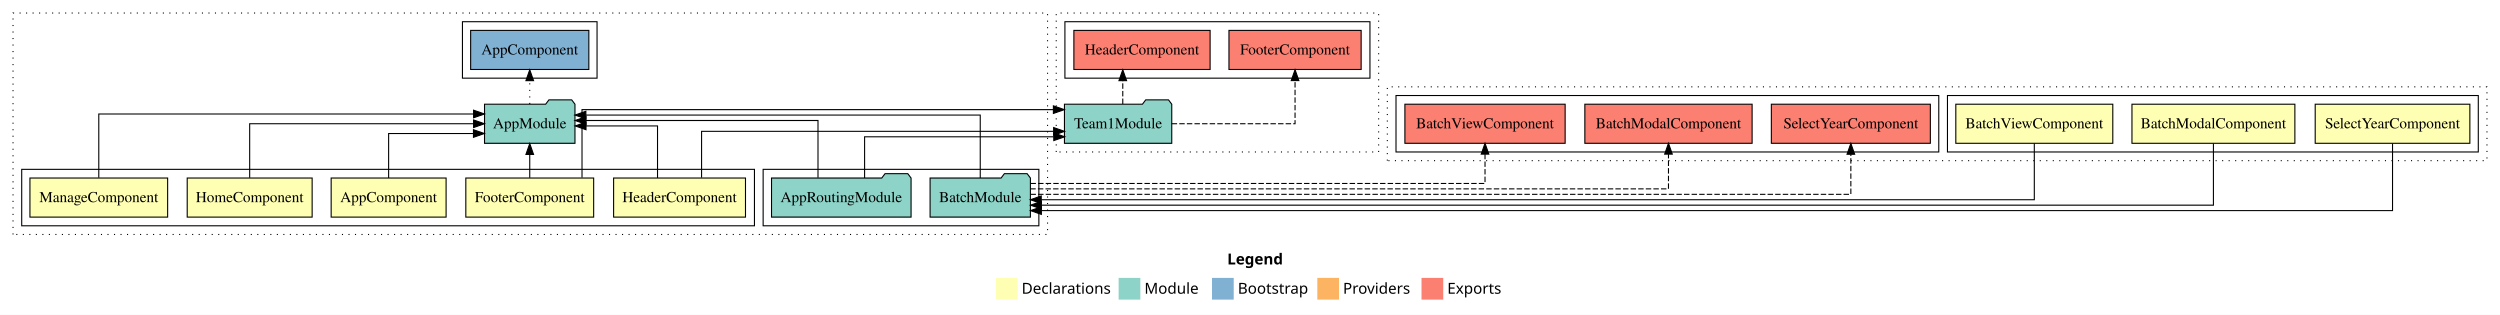
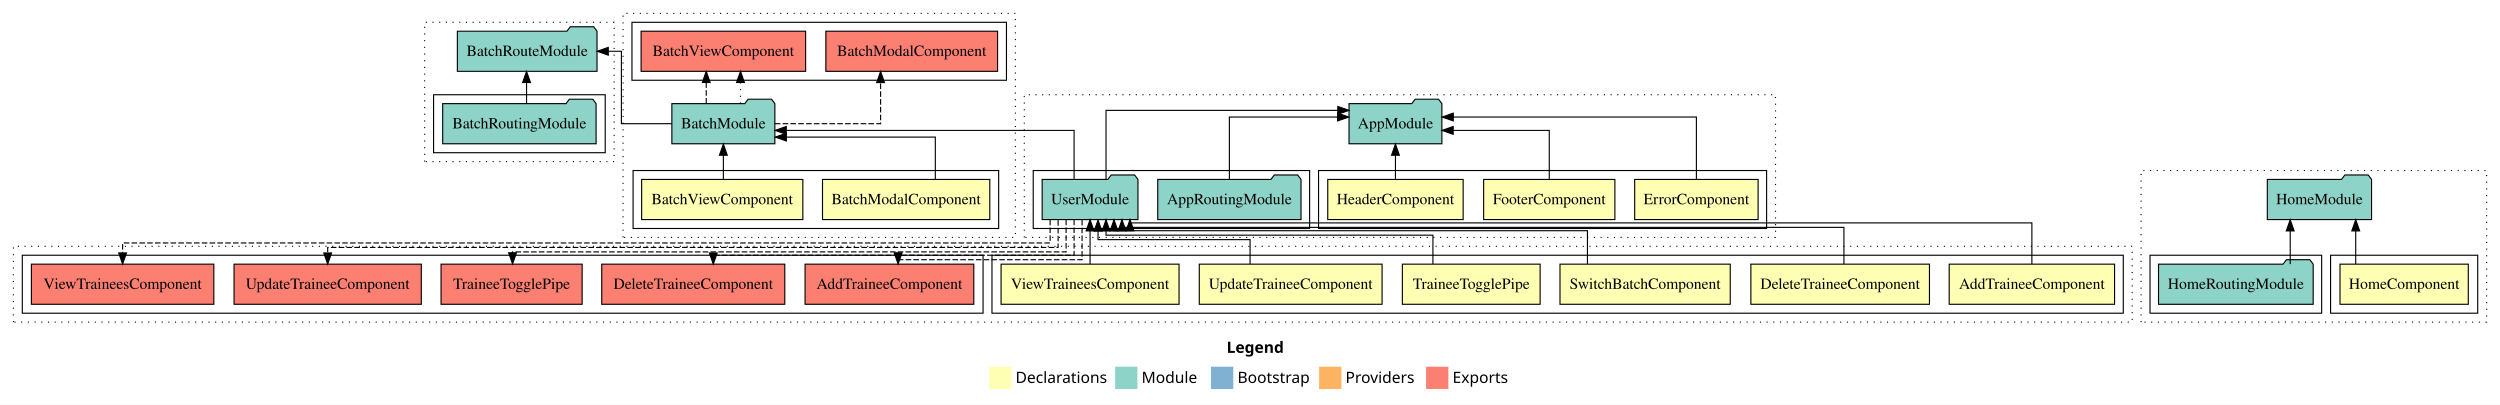
- <svg xmlns="http://www.w3.org/2000/svg" width="2303pt" height="290pt" viewBox="0.00 0.00 2303.00 290.00">
-   <g id="graph0" class="graph" transform="scale(1 1) rotate(0) translate(4 286)">
-     <polygon fill="#ffffff" stroke="transparent" points="-4,4 -4,-286 2299,-286 2299,4 -4,4" />
-     <text text-anchor="start" x="1126.509" y="-42.4" font-family="sans-serif" font-weight="bold" font-size="14.00" fill="#000000">Legend</text>
-     <polygon fill="#ffffb3" stroke="transparent" points="913.5,-10 913.5,-30 933.5,-30 933.5,-10 913.5,-10" />
-     <text text-anchor="start" x="937.129" y="-15.4" font-family="sans-serif" font-size="14.00" fill="#000000">  Declarations</text>
-     <polygon fill="#8dd3c7" stroke="transparent" points="1026.5,-10 1026.5,-30 1046.5,-30 1046.5,-10 1026.5,-10" />
-     <text text-anchor="start" x="1050.225" y="-15.4" font-family="sans-serif" font-size="14.00" fill="#000000">  Module</text>
-     <polygon fill="#80b1d3" stroke="transparent" points="1112.5,-10 1112.5,-30 1132.5,-30 1132.5,-10 1112.5,-10" />
-     <text text-anchor="start" x="1136.281" y="-15.4" font-family="sans-serif" font-size="14.00" fill="#000000">  Bootstrap</text>
-     <polygon fill="#fdb462" stroke="transparent" points="1209.5,-10 1209.5,-30 1229.5,-30 1229.5,-10 1209.5,-10" />
-     <text text-anchor="start" x="1233.173" y="-15.4" font-family="sans-serif" font-size="14.00" fill="#000000">  Providers</text>
-     <polygon fill="#fb8072" stroke="transparent" points="1305.5,-10 1305.5,-30 1325.5,-30 1325.5,-10 1305.5,-10" />
-     <text text-anchor="start" x="1329.226" y="-15.4" font-family="sans-serif" font-size="14.00" fill="#000000">  Exports</text>
+ <svg xmlns="http://www.w3.org/2000/svg" width="2243pt" height="363pt" viewBox="0.00 0.00 2243.00 363.00">
+   <g id="graph0" class="graph" transform="scale(1 1) rotate(0) translate(4 359)">
+     <polygon fill="#ffffff" stroke="transparent" points="-4,4 -4,-359 2239,-359 2239,4 -4,4" />
+     <text text-anchor="start" x="1096.509" y="-42.4" font-family="sans-serif" font-weight="bold" font-size="14.00" fill="#000000">Legend</text>
+     <polygon fill="#ffffb3" stroke="transparent" points="883.5,-10 883.5,-30 903.5,-30 903.5,-10 883.5,-10" />
+     <text text-anchor="start" x="907.129" y="-15.4" font-family="sans-serif" font-size="14.00" fill="#000000">  Declarations</text>
+     <polygon fill="#8dd3c7" stroke="transparent" points="996.5,-10 996.5,-30 1016.5,-30 1016.5,-10 996.5,-10" />
+     <text text-anchor="start" x="1020.225" y="-15.4" font-family="sans-serif" font-size="14.00" fill="#000000">  Module</text>
+     <polygon fill="#80b1d3" stroke="transparent" points="1082.5,-10 1082.5,-30 1102.5,-30 1102.5,-10 1082.5,-10" />
+     <text text-anchor="start" x="1106.281" y="-15.4" font-family="sans-serif" font-size="14.00" fill="#000000">  Bootstrap</text>
+     <polygon fill="#fdb462" stroke="transparent" points="1179.5,-10 1179.5,-30 1199.5,-30 1199.5,-10 1179.5,-10" />
+     <text text-anchor="start" x="1203.173" y="-15.4" font-family="sans-serif" font-size="14.00" fill="#000000">  Providers</text>
+     <polygon fill="#fb8072" stroke="transparent" points="1275.5,-10 1275.5,-30 1295.5,-30 1295.5,-10 1275.5,-10" />
+     <text text-anchor="start" x="1299.226" y="-15.4" font-family="sans-serif" font-size="14.00" fill="#000000">  Exports</text>
    <g id="clust1" class="cluster">
-       <polygon fill="none" stroke="#000000" stroke-dasharray="1,5" points="8,-70 8,-274 961,-274 961,-70 8,-70" />
+       <polygon fill="none" stroke="#000000" stroke-dasharray="1,5" points="915,-146 915,-274 1589,-274 1589,-146 915,-146" />
    </g>
    <g id="clust2" class="cluster">
-       <polygon fill="none" stroke="#000000" points="16,-78 16,-130 691,-130 691,-78 16,-78" />
-     </g>
-     <g id="clust8" class="cluster">
-       <polygon fill="none" stroke="#000000" points="699,-78 699,-130 953,-130 953,-78 699,-78" />
-     </g>
-     <g id="clust10" class="cluster">
-       <polygon fill="none" stroke="#000000" points="422,-214 422,-266 546,-266 546,-214 422,-214" />
-     </g>
-     <g id="clust18" class="cluster">
-       <polygon fill="none" stroke="#000000" stroke-dasharray="1,5" points="1274,-138 1274,-206 2287,-206 2287,-138 1274,-138" />
-     </g>
-     <g id="clust19" class="cluster">
-       <polygon fill="none" stroke="#000000" points="1790,-146 1790,-198 2279,-198 2279,-146 1790,-146" />
+       <polygon fill="none" stroke="#000000" points="1179,-154 1179,-206 1581,-206 1581,-154 1179,-154" />
+     </g>
+     <g id="clust6" class="cluster">
+       <polygon fill="none" stroke="#000000" points="923,-154 923,-206 1171,-206 1171,-154 923,-154" />
+     </g>
+     <g id="clust16" class="cluster">
+       <polygon fill="none" stroke="#000000" stroke-dasharray="1,5" points="555,-146 555,-347 907,-347 907,-146 555,-146" />
+     </g>
+     <g id="clust17" class="cluster">
+       <polygon fill="none" stroke="#000000" points="564,-154 564,-206 892,-206 892,-154 564,-154" />
+     </g>
+     <g id="clust21" class="cluster">
+       <polygon fill="none" stroke="#000000" points="563,-287 563,-339 899,-339 899,-287 563,-287" />
    </g>
    <g id="clust24" class="cluster">
-       <polygon fill="none" stroke="#000000" points="1282,-146 1282,-198 1782,-198 1782,-146 1282,-146" />
-     </g>
-     <g id="clust27" class="cluster">
-       <polygon fill="none" stroke="#000000" stroke-dasharray="1,5" points="969,-146 969,-274 1266,-274 1266,-146 969,-146" />
-     </g>
-     <g id="clust32" class="cluster">
-       <polygon fill="none" stroke="#000000" points="977,-214 977,-266 1258,-266 1258,-214 977,-214" />
+       <polygon fill="none" stroke="#000000" stroke-dasharray="1,5" points="377,-214 377,-339 547,-339 547,-214 377,-214" />
+     </g>
+     <g id="clust26" class="cluster">
+       <polygon fill="none" stroke="#000000" points="385,-222 385,-274 539,-274 539,-222 385,-222" />
+     </g>
+     <g id="clust36" class="cluster">
+       <polygon fill="none" stroke="#000000" stroke-dasharray="1,5" points="1917,-70 1917,-206 2227,-206 2227,-70 1917,-70" />
+     </g>
+     <g id="clust37" class="cluster">
+       <polygon fill="none" stroke="#000000" points="2087,-78 2087,-130 2219,-130 2219,-78 2087,-78" />
+     </g>
+     <g id="clust39" class="cluster">
+       <polygon fill="none" stroke="#000000" points="1925,-78 1925,-130 2079,-130 2079,-78 1925,-78" />
+     </g>
+     <g id="clust49" class="cluster">
+       <polygon fill="none" stroke="#000000" stroke-dasharray="1,5" points="8,-70 8,-138 1909,-138 1909,-70 8,-70" />
+     </g>
+     <g id="clust50" class="cluster">
+       <polygon fill="none" stroke="#000000" points="886,-78 886,-130 1901,-130 1901,-78 886,-78" />
+     </g>
+     <g id="clust58" class="cluster">
+       <polygon fill="none" stroke="#000000" points="16,-78 16,-130 878,-130 878,-78 16,-78" />
    </g>
    <g id="node1" class="node">
-       <polygon fill="#ffffb3" stroke="#000000" points="406.94,-122 301.06,-122 301.06,-86 406.94,-86 406.94,-122" />
-       <text text-anchor="middle" x="354" y="-99.8" font-family="Times,serif" font-size="14.00" fill="#000000">AppComponent</text>
+       <polygon fill="#ffffb3" stroke="#000000" points="1573.367,-198 1462.633,-198 1462.633,-162 1573.367,-162 1573.367,-198" />
+       <text text-anchor="middle" x="1518" y="-175.8" font-family="Times,serif" font-size="14.00" fill="#000000">ErrorComponent</text>
+     </g>
+     <g id="node4" class="node">
+       <polygon fill="#8dd3c7" stroke="#000000" points="1289.657,-266 1286.657,-270 1265.657,-270 1262.657,-266 1206.343,-266 1206.343,-230 1289.657,-230 1289.657,-266" />
+       <text text-anchor="middle" x="1248" y="-243.8" font-family="Times,serif" font-size="14.00" fill="#000000">AppModule</text>
+     </g>
+     <g id="edge1" class="edge">
+       <path fill="none" stroke="#000000" d="M1518,-198.292C1518,-220.206 1518,-254 1518,-254 1518,-254 1299.891,-254 1299.891,-254" />
+       <polygon fill="#000000" stroke="#000000" points="1299.891,-250.5 1289.891,-254 1299.891,-257.5 1299.891,-250.5" />
+     </g>
+     <g id="node2" class="node">
+       <polygon fill="#ffffb3" stroke="#000000" points="1444.881,-198 1327.119,-198 1327.119,-162 1444.881,-162 1444.881,-198" />
+       <text text-anchor="middle" x="1386" y="-175.8" font-family="Times,serif" font-size="14.00" fill="#000000">FooterComponent</text>
+     </g>
+     <g id="edge2" class="edge">
+       <path fill="none" stroke="#000000" d="M1386,-198.267C1386,-216.555 1386,-242 1386,-242 1386,-242 1299.779,-242 1299.779,-242" />
+       <polygon fill="#000000" stroke="#000000" points="1299.779,-238.5 1289.779,-242 1299.779,-245.5 1299.779,-238.5" />
+     </g>
+     <g id="node3" class="node">
+       <polygon fill="#ffffb3" stroke="#000000" points="1308.744,-198 1187.256,-198 1187.256,-162 1308.744,-162 1308.744,-198" />
+       <text text-anchor="middle" x="1248" y="-175.8" font-family="Times,serif" font-size="14.00" fill="#000000">HeaderComponent</text>
+     </g>
+     <g id="edge3" class="edge">
+       <path fill="none" stroke="#000000" d="M1248,-198.223C1248,-198.223 1248,-219.727 1248,-219.727" />
+       <polygon fill="#000000" stroke="#000000" points="1244.5,-219.727 1248,-229.727 1251.5,-219.727 1244.5,-219.727" />
+     </g>
+     <g id="node5" class="node">
+       <polygon fill="#8dd3c7" stroke="#000000" points="1163.274,-198 1160.274,-202 1139.274,-202 1136.274,-198 1034.726,-198 1034.726,-162 1163.274,-162 1163.274,-198" />
+       <text text-anchor="middle" x="1099" y="-175.8" font-family="Times,serif" font-size="14.00" fill="#000000">AppRoutingModule</text>
+     </g>
+     <g id="edge4" class="edge">
+       <path fill="none" stroke="#000000" d="M1099,-198.292C1099,-220.206 1099,-254 1099,-254 1099,-254 1196.099,-254 1196.099,-254" />
+       <polygon fill="#000000" stroke="#000000" points="1196.099,-257.5 1206.099,-254 1196.099,-250.5 1196.099,-257.5" />
    </g>
    <g id="node6" class="node">
-       <polygon fill="#8dd3c7" stroke="#000000" points="525.657,-190 522.657,-194 501.657,-194 498.657,-190 442.343,-190 442.343,-154 525.657,-154 525.657,-190" />
-       <text text-anchor="middle" x="484" y="-167.8" font-family="Times,serif" font-size="14.00" fill="#000000">AppModule</text>
-     </g>
-     <g id="edge1" class="edge">
-       <path fill="none" stroke="#000000" d="M354,-122.022C354,-139.373 354,-163 354,-163 354,-163 432.152,-163 432.152,-163" />
-       <polygon fill="#000000" stroke="#000000" points="432.152,-166.5 442.152,-163 432.152,-159.5 432.152,-166.5" />
-     </g>
-     <g id="node2" class="node">
-       <polygon fill="#ffffb3" stroke="#000000" points="542.881,-122 425.119,-122 425.119,-86 542.881,-86 542.881,-122" />
-       <text text-anchor="middle" x="484" y="-99.8" font-family="Times,serif" font-size="14.00" fill="#000000">FooterComponent</text>
-     </g>
-     <g id="edge2" class="edge">
-       <path fill="none" stroke="#000000" d="M484,-122.223C484,-122.223 484,-143.727 484,-143.727" />
-       <polygon fill="#000000" stroke="#000000" points="480.5,-143.727 484,-153.727 487.5,-143.727 480.5,-143.727" />
+       <polygon fill="#8dd3c7" stroke="#000000" points="1016.976,-198 1013.976,-202 992.976,-202 989.976,-198 931.024,-198 931.024,-162 1016.976,-162 1016.976,-198" />
+       <text text-anchor="middle" x="974" y="-175.8" font-family="Times,serif" font-size="14.00" fill="#000000">UserModule</text>
+     </g>
+     <g id="edge5" class="edge">
+       <path fill="none" stroke="#000000" d="M988.329,-198.153C988.329,-221.757 988.329,-260 988.329,-260 988.329,-260 1196.279,-260 1196.279,-260" />
+       <polygon fill="#000000" stroke="#000000" points="1196.28,-263.5 1206.279,-260 1196.279,-256.5 1196.28,-263.5" />
+     </g>
+     <g id="node9" class="node">
+       <polygon fill="#8dd3c7" stroke="#000000" points="691.206,-266 688.206,-270 667.206,-270 664.206,-266 598.794,-266 598.794,-230 691.206,-230 691.206,-266" />
+       <text text-anchor="middle" x="645" y="-243.8" font-family="Times,serif" font-size="14.00" fill="#000000">BatchModule</text>
+     </g>
+     <g id="edge8" class="edge">
+       <path fill="none" stroke="#000000" d="M959.671,-198.267C959.671,-216.555 959.671,-242 959.671,-242 959.671,-242 701.431,-242 701.431,-242" />
+       <polygon fill="#000000" stroke="#000000" points="701.431,-238.5 691.431,-242 701.431,-245.5 701.431,-238.5" />
+     </g>
+     <g id="node23" class="node">
+       <polygon fill="#fb8072" stroke="#000000" points="869.687,-122 718.313,-122 718.313,-86 869.687,-86 869.687,-122" />
+       <text text-anchor="middle" x="794" y="-99.8" font-family="Times,serif" font-size="14.00" fill="#000000">AddTraineeComponent </text>
+     </g>
+     <g id="edge22" class="edge">
+       <path fill="none" stroke="#000000" stroke-dasharray="5,2" d="M966.835,-161.718C966.835,-146.052 966.835,-126 966.835,-126 966.835,-126 801.787,-126 801.787,-126 801.787,-126 801.787,-125.617 801.787,-125.617" />
+       <polygon fill="#000000" stroke="#000000" points="805.287,-132.168 801.787,-122.168 798.287,-132.168 805.287,-132.168" />
+     </g>
+     <g id="node24" class="node">
+       <polygon fill="#fb8072" stroke="#000000" points="700.112,-122 535.888,-122 535.888,-86 700.112,-86 700.112,-122" />
+       <text text-anchor="middle" x="618" y="-99.8" font-family="Times,serif" font-size="14.00" fill="#000000">DeleteTraineeComponent </text>
+     </g>
+     <g id="edge23" class="edge">
+       <path fill="none" stroke="#000000" stroke-dasharray="5,2" d="M959.671,-161.949C959.671,-147.627 959.671,-130 959.671,-130 959.671,-130 635.951,-130 635.951,-130 635.951,-130 635.951,-129.206 635.951,-129.206" />
+       <polygon fill="#000000" stroke="#000000" points="639.451,-132.058 635.951,-122.058 632.451,-132.058 639.451,-132.058" />
+     </g>
+     <g id="node25" class="node">
+       <polygon fill="#fb8072" stroke="#000000" points="518.293,-122 391.707,-122 391.707,-86 518.293,-86 518.293,-122" />
+       <text text-anchor="middle" x="455" y="-99.8" font-family="Times,serif" font-size="14.00" fill="#000000">TraineeTogglePipe </text>
+     </g>
+     <g id="edge24" class="edge">
+       <path fill="none" stroke="#000000" stroke-dasharray="5,2" d="M952.506,-161.963C952.506,-148.709 952.506,-133 952.506,-133 952.506,-133 455.867,-133 455.867,-133 455.867,-133 455.867,-131.92 455.867,-131.92" />
+       <polygon fill="#000000" stroke="#000000" points="459.367,-132.201 455.867,-122.201 452.367,-132.202 459.367,-132.201" />
+     </g>
+     <g id="node26" class="node">
+       <polygon fill="#fb8072" stroke="#000000" points="374.006,-122 205.994,-122 205.994,-86 374.006,-86 374.006,-122" />
+       <text text-anchor="middle" x="290" y="-99.8" font-family="Times,serif" font-size="14.00" fill="#000000">UpdateTraineeComponent </text>
+     </g>
+     <g id="edge25" class="edge">
+       <path fill="none" stroke="#000000" stroke-dasharray="5,2" d="M945.341,-161.515C945.341,-149.86 945.341,-137 945.341,-137 945.341,-137 290,-137 290,-137 290,-137 290,-132.045 290,-132.045" />
+       <polygon fill="#000000" stroke="#000000" points="293.5,-132.045 290,-122.045 286.5,-132.045 293.5,-132.045" />
+     </g>
+     <g id="node27" class="node">
+       <polygon fill="#fb8072" stroke="#000000" points="187.843,-122 24.157,-122 24.157,-86 187.843,-86 187.843,-122" />
+       <text text-anchor="middle" x="106" y="-99.8" font-family="Times,serif" font-size="14.00" fill="#000000">ViewTraineesComponent </text>
+     </g>
+     <g id="edge26" class="edge">
+       <path fill="none" stroke="#000000" stroke-dasharray="5,2" d="M938.177,-161.87C938.177,-151.685 938.177,-141 938.177,-141 938.177,-141 106,-141 106,-141 106,-141 106,-132.066 106,-132.066" />
+       <polygon fill="#000000" stroke="#000000" points="109.5,-132.066 106,-122.066 102.5,-132.066 109.5,-132.066" />
+     </g>
+     <g id="node7" class="node">
+       <polygon fill="#ffffb3" stroke="#000000" points="884.039,-198 733.961,-198 733.961,-162 884.039,-162 884.039,-198" />
+       <text text-anchor="middle" x="809" y="-175.8" font-family="Times,serif" font-size="14.00" fill="#000000">BatchModalComponent</text>
+     </g>
+     <g id="edge6" class="edge">
+       <path fill="none" stroke="#000000" d="M835.173,-198.027C835.173,-214.398 835.173,-236 835.173,-236 835.173,-236 701.522,-236 701.522,-236" />
+       <polygon fill="#000000" stroke="#000000" points="701.522,-232.5 691.522,-236 701.521,-239.5 701.522,-232.5" />
+     </g>
+     <g id="node8" class="node">
+       <polygon fill="#ffffb3" stroke="#000000" points="716.308,-198 571.692,-198 571.692,-162 716.308,-162 716.308,-198" />
+       <text text-anchor="middle" x="644" y="-175.8" font-family="Times,serif" font-size="14.00" fill="#000000">BatchViewComponent</text>
+     </g>
+     <g id="edge7" class="edge">
+       <path fill="none" stroke="#000000" d="M645,-198.223C645,-198.223 645,-219.727 645,-219.727" />
+       <polygon fill="#000000" stroke="#000000" points="641.5,-219.727 645,-229.727 648.5,-219.727 641.5,-219.727" />
+     </g>
+     <g id="node10" class="node">
+       <polygon fill="#fb8072" stroke="#000000" points="891.039,-331 736.961,-331 736.961,-295 891.039,-295 891.039,-331" />
+       <text text-anchor="middle" x="814" y="-308.8" font-family="Times,serif" font-size="14.00" fill="#000000">BatchModalComponent </text>
+     </g>
+     <g id="edge9" class="edge">
+       <path fill="none" stroke="#000000" stroke-dasharray="5,2" d="M691.194,-248C732.338,-248 786.077,-248 786.077,-248 786.077,-248 786.077,-284.894 786.077,-284.894" />
+       <polygon fill="#000000" stroke="#000000" points="782.577,-284.894 786.077,-294.894 789.577,-284.894 782.577,-284.894" />
+     </g>
+     <g id="node11" class="node">
+       <polygon fill="#fb8072" stroke="#000000" points="718.807,-331 571.193,-331 571.193,-295 718.807,-295 718.807,-331" />
+       <text text-anchor="middle" x="645" y="-308.8" font-family="Times,serif" font-size="14.00" fill="#000000">BatchViewComponent </text>
+     </g>
+     <g id="edge10" class="edge">
+       <path fill="none" stroke="#000000" stroke-dasharray="5,2" d="M629.632,-266.106C629.632,-266.106 629.632,-284.991 629.632,-284.991" />
+       <polygon fill="#000000" stroke="#000000" points="626.132,-284.991 629.632,-294.991 633.132,-284.991 626.132,-284.991" />
+     </g>
+     <g id="edge11" class="edge">
+       <path fill="none" stroke="#000000" stroke-dasharray="1,5" d="M660.368,-266.106C660.368,-266.106 660.368,-284.991 660.368,-284.991" />
+       <polygon fill="#000000" stroke="#000000" points="656.868,-284.991 660.368,-294.991 663.868,-284.991 656.868,-284.991" />
+     </g>
+     <g id="node13" class="node">
+       <polygon fill="#8dd3c7" stroke="#000000" points="531.649,-331 528.649,-335 507.649,-335 504.649,-331 406.351,-331 406.351,-295 531.649,-295 531.649,-331" />
+       <text text-anchor="middle" x="469" y="-308.8" font-family="Times,serif" font-size="14.00" fill="#000000">BatchRouteModule</text>
+     </g>
+     <g id="edge12" class="edge">
+       <path fill="none" stroke="#000000" d="M598.724,-248C576.034,-248 553.52,-248 553.52,-248 553.52,-248 553.52,-313 553.52,-313 553.52,-313 541.754,-313 541.754,-313" />
+       <polygon fill="#000000" stroke="#000000" points="541.754,-309.5 531.754,-313 541.754,-316.5 541.754,-309.5" />
+     </g>
+     <g id="node12" class="node">
+       <polygon fill="#8dd3c7" stroke="#000000" points="530.824,-266 527.824,-270 506.824,-270 503.824,-266 393.176,-266 393.176,-230 530.824,-230 530.824,-266" />
+       <text text-anchor="middle" x="462" y="-243.8" font-family="Times,serif" font-size="14.00" fill="#000000">BatchRoutingModule</text>
+     </g>
+     <g id="edge13" class="edge">
+       <path fill="none" stroke="#000000" d="M468.419,-266.106C468.419,-266.106 468.419,-284.991 468.419,-284.991" />
+       <polygon fill="#000000" stroke="#000000" points="464.919,-284.991 468.419,-294.991 471.919,-284.991 464.919,-284.991" />
+     </g>
+     <g id="node14" class="node">
+       <polygon fill="#ffffb3" stroke="#000000" points="2210.545,-122 2095.455,-122 2095.455,-86 2210.545,-86 2210.545,-122" />
+       <text text-anchor="middle" x="2153" y="-99.8" font-family="Times,serif" font-size="14.00" fill="#000000">HomeComponent</text>
+     </g>
+     <g id="node15" class="node">
+       <polygon fill="#8dd3c7" stroke="#000000" points="2123.762,-198 2120.762,-202 2099.762,-202 2096.762,-198 2030.238,-198 2030.238,-162 2123.762,-162 2123.762,-198" />
+       <text text-anchor="middle" x="2077" y="-175.8" font-family="Times,serif" font-size="14.00" fill="#000000">HomeModule</text>
+     </g>
+     <g id="edge14" class="edge">
+       <path fill="none" stroke="#000000" d="M2109.554,-122.011C2109.554,-122.011 2109.554,-151.855 2109.554,-151.855" />
+       <polygon fill="#000000" stroke="#000000" points="2106.054,-151.855 2109.554,-161.855 2113.054,-151.855 2106.054,-151.855" />
    </g>
    <g id="node16" class="node">
-       <polygon fill="#8dd3c7" stroke="#000000" points="1075.423,-190 1072.423,-194 1051.423,-194 1048.423,-190 976.577,-190 976.577,-154 1075.423,-154 1075.423,-190" />
-       <text text-anchor="middle" x="1026" y="-167.8" font-family="Times,serif" font-size="14.00" fill="#000000">Team1Module</text>
+       <polygon fill="#8dd3c7" stroke="#000000" points="2071.38,-122 2068.38,-126 2047.38,-126 2044.38,-122 1932.62,-122 1932.62,-86 2071.38,-86 2071.38,-122" />
+       <text text-anchor="middle" x="2002" y="-99.8" font-family="Times,serif" font-size="14.00" fill="#000000">HomeRoutingModule</text>
    </g>
    <g id="edge15" class="edge">
-       <path fill="none" stroke="#000000" d="M532.149,-122.38C532.149,-146.279 532.149,-185 532.149,-185 532.149,-185 966.386,-185 966.386,-185" />
-       <polygon fill="#000000" stroke="#000000" points="966.387,-188.5 976.386,-185 966.386,-181.5 966.387,-188.5" />
-     </g>
-     <g id="node3" class="node">
-       <polygon fill="#ffffb3" stroke="#000000" points="682.744,-122 561.256,-122 561.256,-86 682.744,-86 682.744,-122" />
-       <text text-anchor="middle" x="622" y="-99.8" font-family="Times,serif" font-size="14.00" fill="#000000">HeaderComponent</text>
-     </g>
-     <g id="edge3" class="edge">
-       <path fill="none" stroke="#000000" d="M601.709,-122.035C601.709,-141.576 601.709,-170 601.709,-170 601.709,-170 535.831,-170 535.831,-170" />
-       <polygon fill="#000000" stroke="#000000" points="535.831,-166.5 525.831,-170 535.831,-173.5 535.831,-166.5" />
+       <path fill="none" stroke="#000000" d="M2050.78,-122.011C2050.78,-122.011 2050.78,-151.855 2050.78,-151.855" />
+       <polygon fill="#000000" stroke="#000000" points="2047.28,-151.855 2050.78,-161.855 2054.28,-151.855 2047.28,-151.855" />
+     </g>
+     <g id="node17" class="node">
+       <polygon fill="#ffffb3" stroke="#000000" points="1893.187,-122 1744.813,-122 1744.813,-86 1893.187,-86 1893.187,-122" />
+       <text text-anchor="middle" x="1819" y="-99.8" font-family="Times,serif" font-size="14.00" fill="#000000">AddTraineeComponent</text>
    </g>
    <g id="edge16" class="edge">
-       <path fill="none" stroke="#000000" d="M642.291,-122.302C642.291,-140.27 642.291,-165 642.291,-165 642.291,-165 966.622,-165 966.622,-165" />
-       <polygon fill="#000000" stroke="#000000" points="966.622,-168.5 976.622,-165 966.622,-161.5 966.622,-168.5" />
-     </g>
-     <g id="node4" class="node">
-       <polygon fill="#ffffb3" stroke="#000000" points="283.545,-122 168.455,-122 168.455,-86 283.545,-86 283.545,-122" />
-       <text text-anchor="middle" x="226" y="-99.8" font-family="Times,serif" font-size="14.00" fill="#000000">HomeComponent</text>
-     </g>
-     <g id="edge4" class="edge">
-       <path fill="none" stroke="#000000" d="M226,-122.223C226,-142.365 226,-172 226,-172 226,-172 432.261,-172 432.261,-172" />
-       <polygon fill="#000000" stroke="#000000" points="432.261,-175.5 442.261,-172 432.261,-168.5 432.261,-175.5" />
-     </g>
-     <g id="node5" class="node">
-       <polygon fill="#ffffb3" stroke="#000000" points="150.422,-122 23.578,-122 23.578,-86 150.422,-86 150.422,-122" />
-       <text text-anchor="middle" x="87" y="-99.8" font-family="Times,serif" font-size="14.00" fill="#000000">ManageComponent</text>
-     </g>
-     <g id="edge5" class="edge">
-       <path fill="none" stroke="#000000" d="M87,-122.248C87,-145.018 87,-181 87,-181 87,-181 432.264,-181 432.264,-181" />
-       <polygon fill="#000000" stroke="#000000" points="432.264,-184.5 442.264,-181 432.264,-177.5 432.264,-184.5" />
-     </g>
-     <g id="node9" class="node">
-       <polygon fill="#80b1d3" stroke="#000000" points="538.439,-258 429.561,-258 429.561,-222 538.439,-222 538.439,-258" />
-       <text text-anchor="middle" x="484" y="-235.8" font-family="Times,serif" font-size="14.00" fill="#000000">AppComponent </text>
-     </g>
-     <g id="edge8" class="edge">
-       <path fill="none" stroke="#000000" stroke-dasharray="1,5" d="M484,-190.223C484,-190.223 484,-211.727 484,-211.727" />
-       <polygon fill="#000000" stroke="#000000" points="480.5,-211.727 484,-221.727 487.5,-211.727 480.5,-211.727" />
-     </g>
-     <g id="node7" class="node">
-       <polygon fill="#8dd3c7" stroke="#000000" points="835.274,-122 832.274,-126 811.274,-126 808.274,-122 706.726,-122 706.726,-86 835.274,-86 835.274,-122" />
-       <text text-anchor="middle" x="771" y="-99.8" font-family="Times,serif" font-size="14.00" fill="#000000">AppRoutingModule</text>
-     </g>
-     <g id="edge6" class="edge">
-       <path fill="none" stroke="#000000" d="M749.538,-122.284C749.538,-143.321 749.538,-175 749.538,-175 749.538,-175 535.782,-175 535.782,-175" />
-       <polygon fill="#000000" stroke="#000000" points="535.782,-171.5 525.782,-175 535.782,-178.5 535.782,-171.5" />
+       <path fill="none" stroke="#000000" d="M1819,-122.009C1819,-138.049 1819,-159 1819,-159 1819,-159 1009.823,-159 1009.823,-159 1009.823,-159 1009.823,-159.292 1009.823,-159.292" />
+       <polygon fill="#000000" stroke="#000000" points="1006.324,-151.92 1009.823,-161.92 1013.324,-151.92 1006.324,-151.92" />
+     </g>
+     <g id="node18" class="node">
+       <polygon fill="#ffffb3" stroke="#000000" points="1727.112,-122 1566.888,-122 1566.888,-86 1727.112,-86 1727.112,-122" />
+       <text text-anchor="middle" x="1647" y="-99.8" font-family="Times,serif" font-size="14.00" fill="#000000">DeleteTraineeComponent</text>
    </g>
    <g id="edge17" class="edge">
-       <path fill="none" stroke="#000000" d="M792.462,-122.027C792.462,-138.398 792.462,-160 792.462,-160 792.462,-160 966.758,-160 966.758,-160" />
-       <polygon fill="#000000" stroke="#000000" points="966.758,-163.5 976.758,-160 966.758,-156.5 966.758,-163.5" />
-     </g>
-     <g id="node8" class="node">
-       <polygon fill="#8dd3c7" stroke="#000000" points="945.206,-122 942.206,-126 921.206,-126 918.206,-122 852.794,-122 852.794,-86 945.206,-86 945.206,-122" />
-       <text text-anchor="middle" x="899" y="-99.8" font-family="Times,serif" font-size="14.00" fill="#000000">BatchModule</text>
-     </g>
-     <g id="edge7" class="edge">
-       <path fill="none" stroke="#000000" d="M899,-122.011C899,-144.485 899,-180 899,-180 899,-180 535.692,-180 535.692,-180" />
-       <polygon fill="#000000" stroke="#000000" points="535.692,-176.5 525.692,-180 535.692,-183.5 535.692,-176.5" />
-     </g>
-     <g id="node13" class="node">
-       <polygon fill="#fb8072" stroke="#000000" points="1610.039,-190 1455.961,-190 1455.961,-154 1610.039,-154 1610.039,-190" />
-       <text text-anchor="middle" x="1533" y="-167.8" font-family="Times,serif" font-size="14.00" fill="#000000">BatchModalComponent </text>
-     </g>
-     <g id="edge12" class="edge">
-       <path fill="none" stroke="#000000" stroke-dasharray="5,2" d="M945.106,-112C1091.001,-112 1533,-112 1533,-112 1533,-112 1533,-143.998 1533,-143.998" />
-       <polygon fill="#000000" stroke="#000000" points="1529.5,-143.998 1533,-153.998 1536.5,-143.998 1529.5,-143.998" />
-     </g>
-     <g id="node14" class="node">
-       <polygon fill="#fb8072" stroke="#000000" points="1437.807,-190 1290.193,-190 1290.193,-154 1437.807,-154 1437.807,-190" />
-       <text text-anchor="middle" x="1364" y="-167.8" font-family="Times,serif" font-size="14.00" fill="#000000">BatchViewComponent </text>
-     </g>
-     <g id="edge13" class="edge">
-       <path fill="none" stroke="#000000" stroke-dasharray="5,2" d="M945.286,-117C1062.902,-117 1364,-117 1364,-117 1364,-117 1364,-143.991 1364,-143.991" />
-       <polygon fill="#000000" stroke="#000000" points="1360.5,-143.991 1364,-153.991 1367.5,-143.991 1360.5,-143.991" />
-     </g>
-     <g id="node15" class="node">
-       <polygon fill="#fb8072" stroke="#000000" points="1774.237,-190 1627.763,-190 1627.763,-154 1774.237,-154 1774.237,-190" />
-       <text text-anchor="middle" x="1701" y="-167.8" font-family="Times,serif" font-size="14.00" fill="#000000">SelectYearComponent </text>
-     </g>
-     <g id="edge14" class="edge">
-       <path fill="none" stroke="#000000" stroke-dasharray="5,2" d="M945.292,-107C1116.083,-107 1701,-107 1701,-107 1701,-107 1701,-143.894 1701,-143.894" />
-       <polygon fill="#000000" stroke="#000000" points="1697.5,-143.894 1701,-153.894 1704.5,-143.894 1697.5,-143.894" />
-     </g>
-     <g id="node10" class="node">
-       <polygon fill="#ffffb3" stroke="#000000" points="2110.039,-190 1959.961,-190 1959.961,-154 2110.039,-154 2110.039,-190" />
-       <text text-anchor="middle" x="2035" y="-167.8" font-family="Times,serif" font-size="14.00" fill="#000000">BatchModalComponent</text>
-     </g>
-     <g id="edge9" class="edge">
-       <path fill="none" stroke="#000000" d="M2035,-153.845C2035,-131.648 2035,-97 2035,-97 2035,-97 955.294,-97 955.294,-97" />
-       <polygon fill="#000000" stroke="#000000" points="955.294,-93.5 945.294,-97 955.294,-100.5 955.294,-93.5" />
-     </g>
-     <g id="node11" class="node">
-       <polygon fill="#ffffb3" stroke="#000000" points="1942.307,-190 1797.693,-190 1797.693,-154 1942.307,-154 1942.307,-190" />
-       <text text-anchor="middle" x="1870" y="-167.8" font-family="Times,serif" font-size="14.00" fill="#000000">BatchViewComponent</text>
-     </g>
-     <g id="edge10" class="edge">
-       <path fill="none" stroke="#000000" d="M1870,-153.973C1870,-133.233 1870,-102 1870,-102 1870,-102 955.18,-102 955.18,-102" />
-       <polygon fill="#000000" stroke="#000000" points="955.18,-98.5 945.18,-102 955.18,-105.5 955.18,-98.5" />
-     </g>
-     <g id="node12" class="node">
-       <polygon fill="#ffffb3" stroke="#000000" points="2271.237,-190 2128.763,-190 2128.763,-154 2271.237,-154 2271.237,-190" />
-       <text text-anchor="middle" x="2200" y="-167.8" font-family="Times,serif" font-size="14.00" fill="#000000">SelectYearComponent</text>
-     </g>
-     <g id="edge11" class="edge">
-       <path fill="none" stroke="#000000" d="M2200,-153.847C2200,-130.243 2200,-92 2200,-92 2200,-92 955.303,-92 955.303,-92" />
-       <polygon fill="#000000" stroke="#000000" points="955.303,-88.5 945.303,-92 955.303,-95.5 955.303,-88.5" />
-     </g>
-     <g id="node17" class="node">
-       <polygon fill="#fb8072" stroke="#000000" points="1249.881,-258 1128.119,-258 1128.119,-222 1249.881,-222 1249.881,-258" />
-       <text text-anchor="middle" x="1189" y="-235.8" font-family="Times,serif" font-size="14.00" fill="#000000">FooterComponent </text>
+       <path fill="none" stroke="#000000" d="M1650.37,-122.124C1650.37,-136.783 1650.37,-155 1650.37,-155 1650.37,-155 1002.659,-155 1002.659,-155 1002.659,-155 1002.659,-155.683 1002.659,-155.683" />
+       <polygon fill="#000000" stroke="#000000" points="999.159,-151.831 1002.659,-161.831 1006.159,-151.831 999.159,-151.831" />
+     </g>
+     <g id="node19" class="node">
+       <polygon fill="#ffffb3" stroke="#000000" points="1548.374,-122 1395.626,-122 1395.626,-86 1548.374,-86 1548.374,-122" />
+       <text text-anchor="middle" x="1472" y="-99.8" font-family="Times,serif" font-size="14.00" fill="#000000">SwitchBatchComponent</text>
    </g>
    <g id="edge18" class="edge">
-       <path fill="none" stroke="#000000" stroke-dasharray="5,2" d="M1075.348,-172C1123.323,-172 1189,-172 1189,-172 1189,-172 1189,-211.777 1189,-211.777" />
-       <polygon fill="#000000" stroke="#000000" points="1185.5,-211.777 1189,-221.777 1192.5,-211.777 1185.5,-211.777" />
-     </g>
-     <g id="node18" class="node">
-       <polygon fill="#fb8072" stroke="#000000" points="1110.744,-258 985.256,-258 985.256,-222 1110.744,-222 1110.744,-258" />
-       <text text-anchor="middle" x="1048" y="-235.8" font-family="Times,serif" font-size="14.00" fill="#000000">HeaderComponent </text>
+       <path fill="none" stroke="#000000" d="M1420.252,-122.147C1420.252,-135.739 1420.252,-152 1420.252,-152 1420.252,-152 995.494,-152 995.494,-152 995.494,-152 995.494,-152.979 995.494,-152.979" />
+       <polygon fill="#000000" stroke="#000000" points="991.994,-151.793 995.494,-161.793 998.994,-151.793 991.994,-151.793" />
+     </g>
+     <g id="node20" class="node">
+       <polygon fill="#ffffb3" stroke="#000000" points="1377.793,-122 1254.207,-122 1254.207,-86 1377.793,-86 1377.793,-122" />
+       <text text-anchor="middle" x="1316" y="-99.8" font-family="Times,serif" font-size="14.00" fill="#000000">TraineeTogglePipe</text>
    </g>
    <g id="edge19" class="edge">
-       <path fill="none" stroke="#000000" stroke-dasharray="5,2" d="M1030.295,-190.223C1030.295,-190.223 1030.295,-211.727 1030.295,-211.727" />
-       <polygon fill="#000000" stroke="#000000" points="1026.795,-211.727 1030.295,-221.727 1033.795,-211.727 1026.795,-211.727" />
+       <path fill="none" stroke="#000000" d="M1281.613,-122.15C1281.613,-134.271 1281.613,-148 1281.613,-148 1281.613,-148 988.329,-148 988.329,-148 988.329,-148 988.329,-151.757 988.329,-151.757" />
+       <polygon fill="#000000" stroke="#000000" points="984.83,-151.757 988.329,-161.757 991.83,-151.757 984.83,-151.757" />
+     </g>
+     <g id="node21" class="node">
+       <polygon fill="#ffffb3" stroke="#000000" points="1236.007,-122 1071.993,-122 1071.993,-86 1236.007,-86 1236.007,-122" />
+       <text text-anchor="middle" x="1154" y="-99.8" font-family="Times,serif" font-size="14.00" fill="#000000">UpdateTraineeComponent</text>
+     </g>
+     <g id="edge20" class="edge">
+       <path fill="none" stroke="#000000" d="M1117.567,-122.127C1117.567,-132.711 1117.567,-144 1117.567,-144 1117.567,-144 981.165,-144 981.165,-144 981.165,-144 981.165,-151.578 981.165,-151.578" />
+       <polygon fill="#000000" stroke="#000000" points="977.665,-151.578 981.165,-161.578 984.665,-151.578 977.665,-151.578" />
+     </g>
+     <g id="node22" class="node">
+       <polygon fill="#ffffb3" stroke="#000000" points="1053.843,-122 894.157,-122 894.157,-86 1053.843,-86 1053.843,-122" />
+       <text text-anchor="middle" x="974" y="-99.8" font-family="Times,serif" font-size="14.00" fill="#000000">ViewTraineesComponent</text>
+     </g>
+     <g id="edge21" class="edge">
+       <path fill="none" stroke="#000000" d="M974,-122.011C974,-122.011 974,-151.855 974,-151.855" />
+       <polygon fill="#000000" stroke="#000000" points="970.5,-151.855 974,-161.855 977.5,-151.855 970.5,-151.855" />
    </g>
  </g>
</svg>
